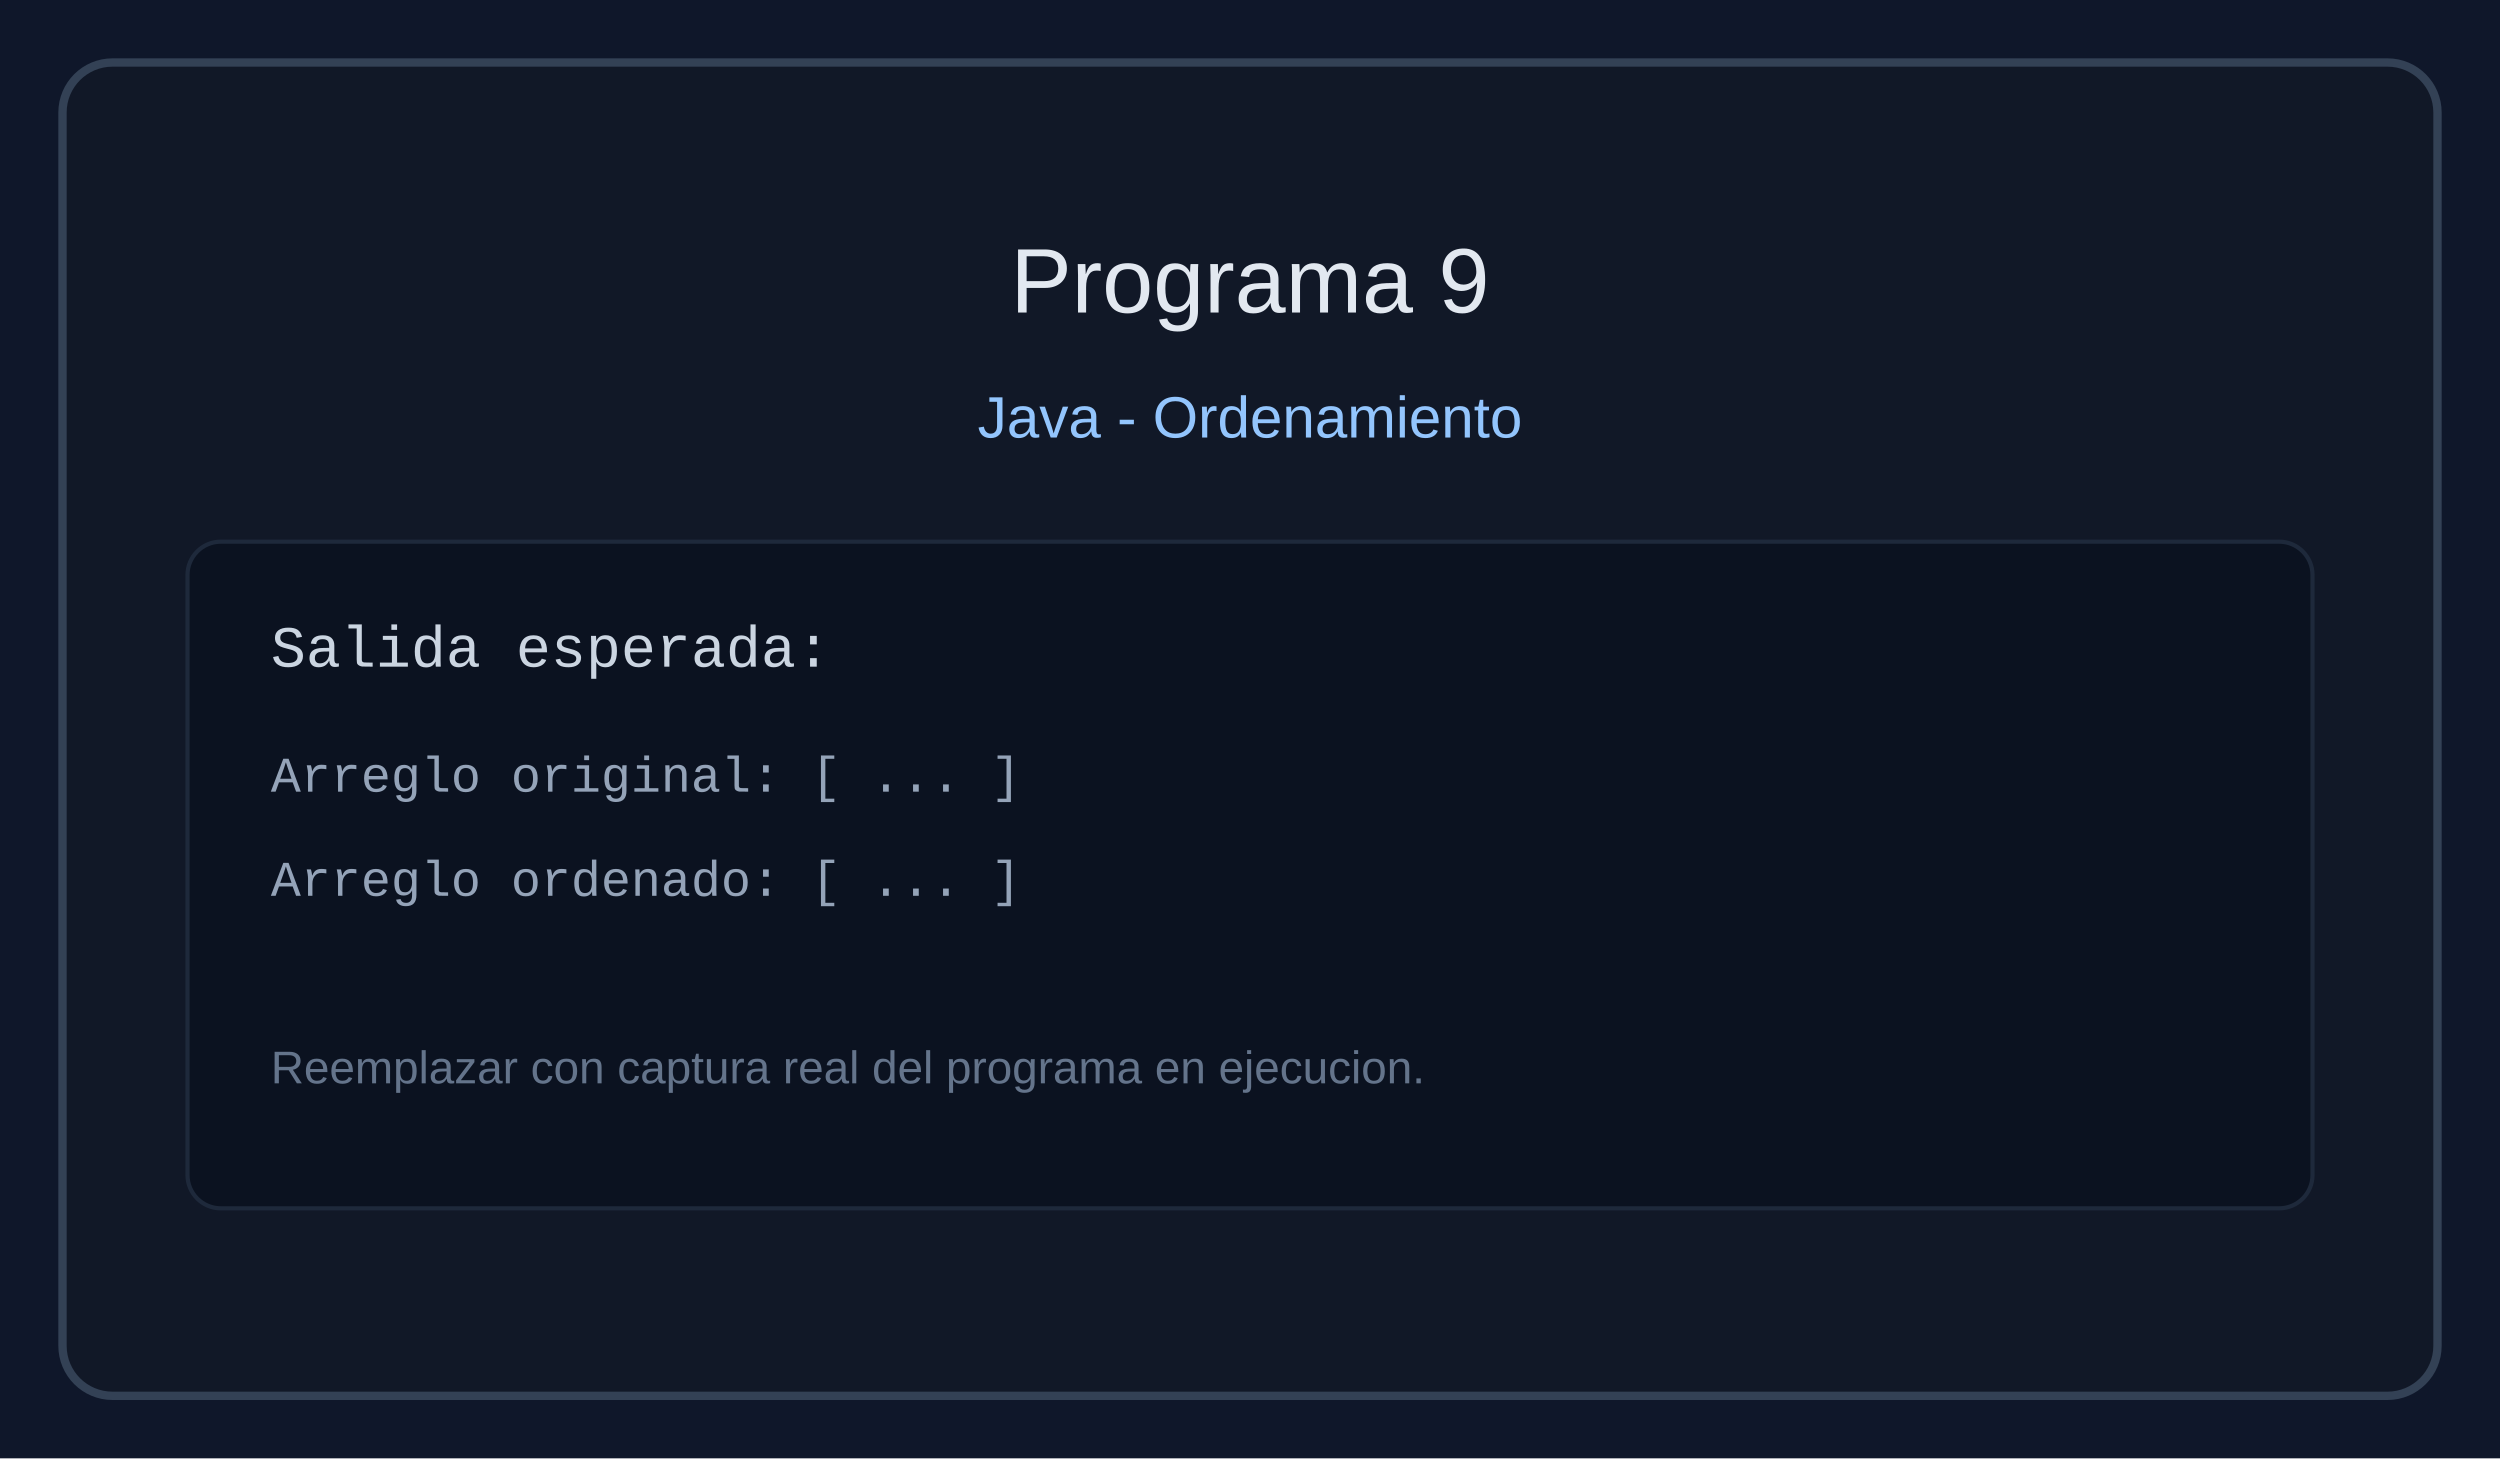
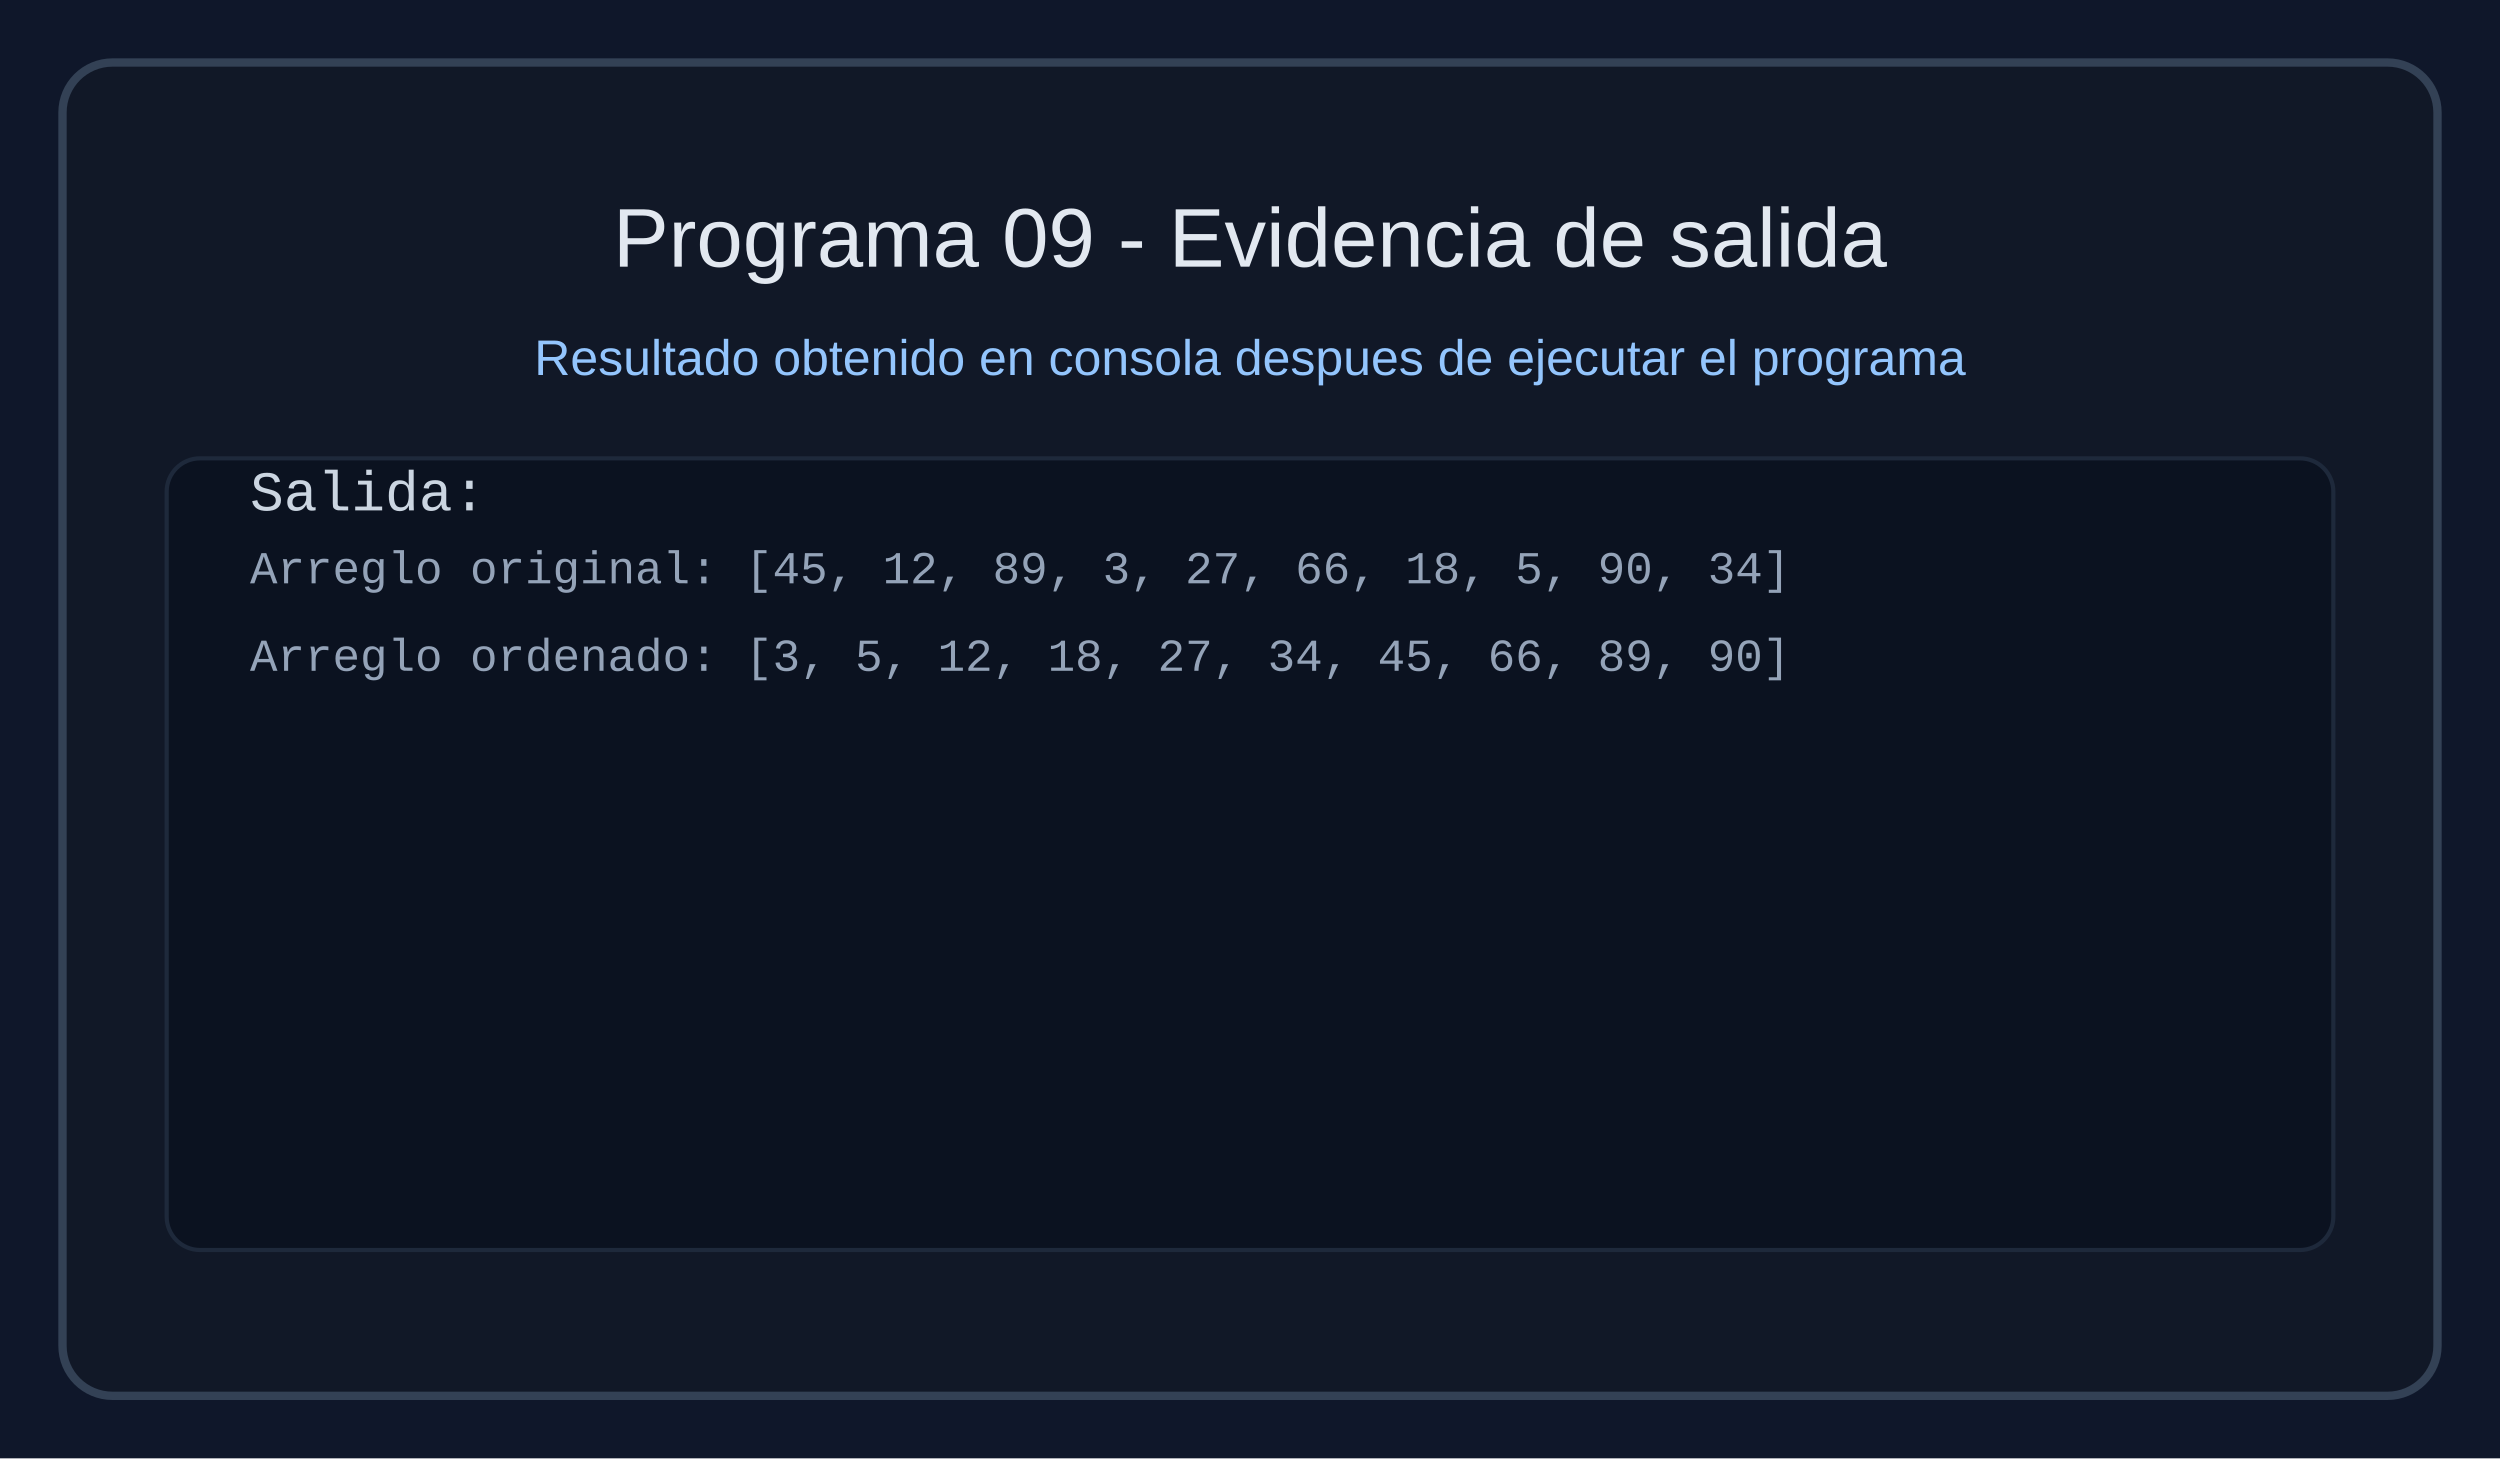
<svg xmlns="http://www.w3.org/2000/svg" width="1200" height="700" viewBox="0 0 1200 700" role="img" aria-labelledby="title desc">
  <rect width="1200" height="700" fill="#0f172a" />
  <rect x="30" y="30" width="1140" height="640" rx="24" fill="#111827" stroke="#334155" stroke-width="4" />
-   <text x="600" y="150" text-anchor="middle" fill="#e2e8f0" font-family="Arial, sans-serif" font-size="44">Programa 9</text>
-   <text x="600" y="210" text-anchor="middle" fill="#93c5fd" font-family="Arial, sans-serif" font-size="28">Java - Ordenamiento</text>
-   <rect x="90" y="260" width="1020" height="320" rx="16" fill="#0b1220" stroke="#1e293b" stroke-width="2" />
-   <text x="130" y="320" fill="#cbd5e1" font-family="Courier New, monospace" font-size="28">Salida esperada:</text>
-   <text x="130" y="380" fill="#94a3b8" font-family="Courier New, monospace" font-size="24">Arreglo original: [ ... ]</text>
-   <text x="130" y="430" fill="#94a3b8" font-family="Courier New, monospace" font-size="24">Arreglo ordenado: [ ... ]</text>
-   <text x="130" y="520" fill="#64748b" font-family="Arial, sans-serif" font-size="22">Reemplazar con captura real del programa en ejecucion.</text>
+   <text x="600" y="128" text-anchor="middle" fill="#e2e8f0" font-family="Arial, sans-serif" font-size="40">Programa 09 - Evidencia de salida</text>
+   <text x="600" y="180" text-anchor="middle" fill="#93c5fd" font-family="Arial, sans-serif" font-size="24">Resultado obtenido en consola despues de ejecutar el programa</text>
+   <rect x="80" y="220" width="1040" height="380" rx="16" fill="#0b1220" stroke="#1e293b" stroke-width="2" />
+   <text x="120" y="245" fill="#cbd5e1" font-family="Courier New, monospace" font-size="27">Salida:</text>
+   <text x="120" y="280" fill="#94a3b8" font-family="Courier New, monospace" font-size="22">Arreglo original: [45, 12, 89, 3, 27, 66, 18, 5, 90, 34]</text>
+   <text x="120" y="322" fill="#94a3b8" font-family="Courier New, monospace" font-size="22">Arreglo ordenado: [3, 5, 12, 18, 27, 34, 45, 66, 89, 90]</text>
</svg>
